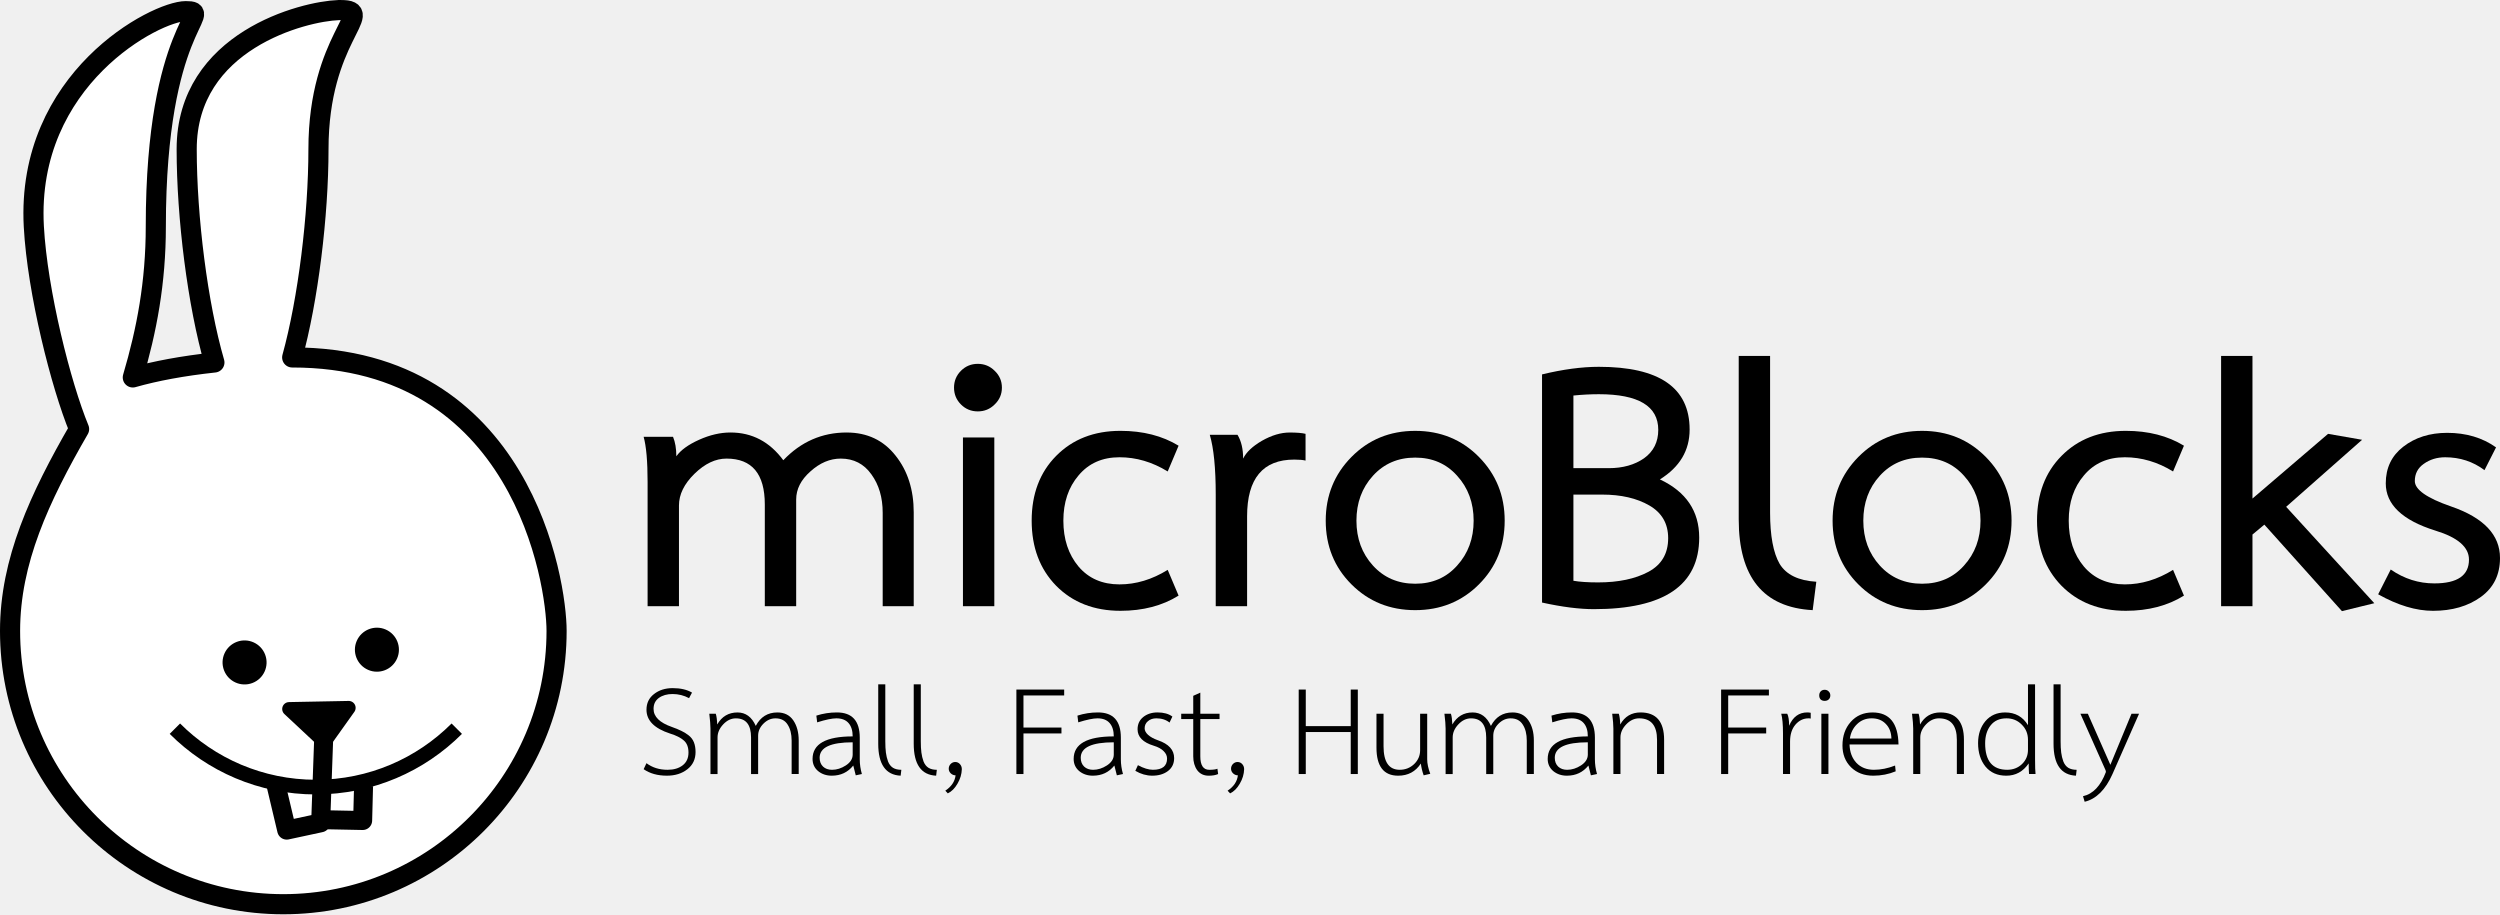
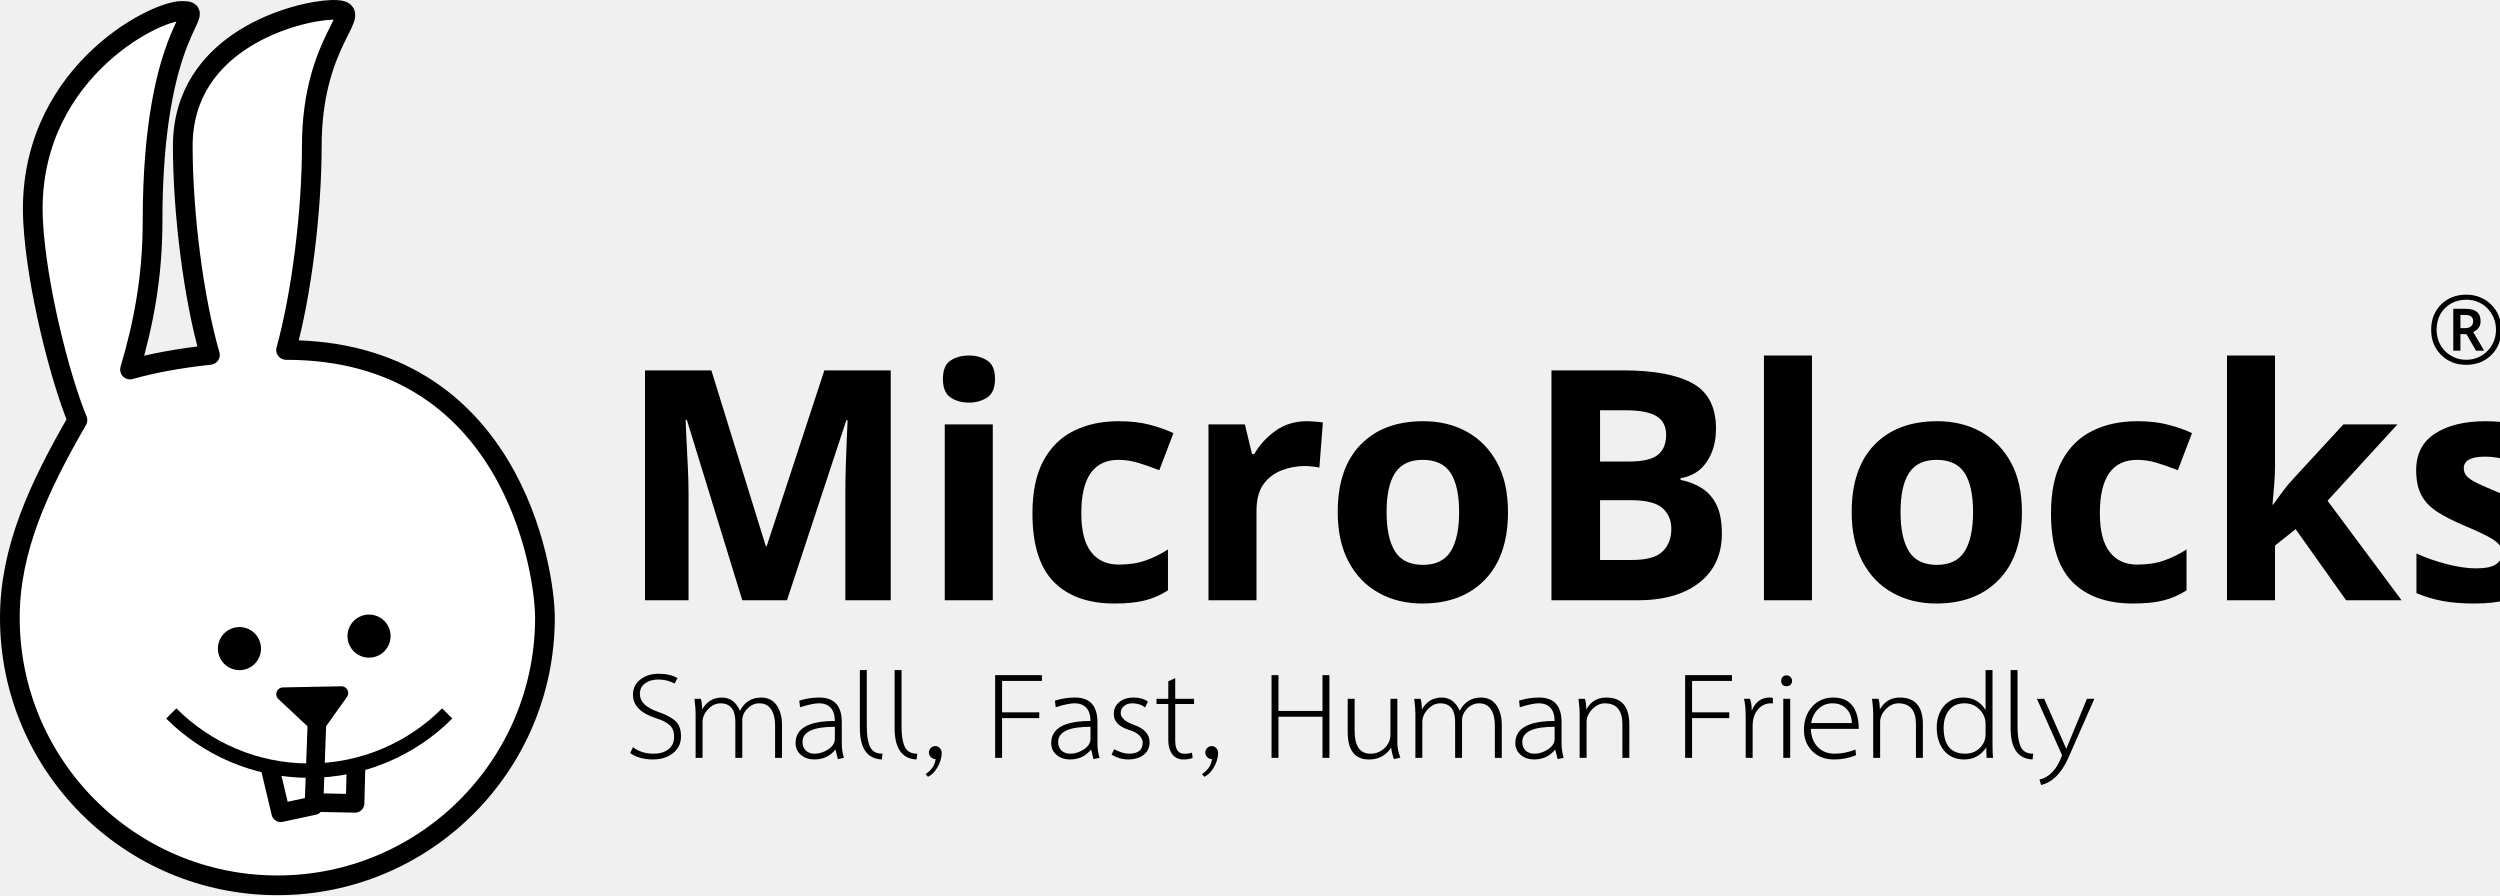
- <svg xmlns="http://www.w3.org/2000/svg" width="77.086mm" height="28.191mm" viewBox="0 0 273.141 99.889" id="svg2" version="1.1">
+ <svg xmlns="http://www.w3.org/2000/svg" width="78.732mm" height="28.191mm" viewBox="0 0 278.973 99.889" id="svg2" version="1.1">
  <defs id="defs4" />
-   <g id="layer1" transform="translate(-261.1946,-327.9153)">
+   <g id="layer1" transform="translate(-137.8275,-472.0121)">
    <g style="font-style:normal;font-variant:normal;font-weight:bold;font-stretch:normal;font-size:48.697px;line-height:125%;font-family:Laksaman;-inkscape-font-specification:'Laksaman Bold';letter-spacing:0px;word-spacing:0px;fill:#000000;fill-opacity:1;stroke:none;stroke-width:1px;stroke-linecap:butt;stroke-linejoin:miter;stroke-opacity:1" id="text4244" />
    <g id="g5065" transform="translate(-7.167164,147.1429)">
      <g id="g5137">
        <g id="g4291">
-           <g transform="matrix(0.6247407,0,0,0.6247407,348.9332,19.039)" id="g4972">
+           <text xml:space="preserve" style="font-style:normal;font-variant:normal;font-weight:bold;font-stretch:normal;font-size:35.934px;line-height:1.25;font-family:Laksaman;-inkscape-font-specification:'Laksaman Bold';letter-spacing:0px;word-spacing:0px;stroke-width:0.898" x="213.735" y="391.854" id="text915">
+             <tspan id="tspan913" style="font-style:normal;font-variant:normal;font-weight:bold;font-stretch:normal;font-family:Laksaman;-inkscape-font-specification:'Laksaman Bold';stroke-width:0.898" x="213.735" y="391.854">MicroBlocks</tspan>
+           </text>
+           <g transform="matrix(0.6247407,0,0,0.6247407,225.566,163.1358)" id="g4972">
            <path d="m -69.767,260.646 c -6.087,0.203 -26.553,5.359 -26.553,24.316 0,11.918 1.914,27.188 4.849,37.308 -5.575,0.604 -10.286,1.487 -14.273,2.617 2.432,-8.235 4.025,-16.596 4.025,-26.401 0,-35.187 10.426,-37.655 5.248,-37.655 -5.178,0 -27.985,11.771 -26.582,37.655 0.622,11.465 4.759,27.783 7.918,35.434 -6.922,11.989 -12.074,23.079 -12.074,35.303 0,26.38 21.409,47.789 47.789,47.789 26.379,0 47.789,-21.409 47.789,-47.789 0,-8.614 -6.058,-47.833 -46.239,-47.833 2.792,-10.112 4.596,-24.856 4.596,-36.43 0,-19.569 10.285,-24.316 3.923,-24.316 -0.199,0 -0.222,-0.007 -0.418,0 z" style="fill:#ffffff;stroke:#000000;stroke-width:3.519;stroke-linejoin:round;stroke-dashoffset:68" id="path5435" />
            <path d="m -98.383,386.315 c 3.155,3.155 6.912,5.709 11.082,7.474 4.171,1.765 8.755,2.741 13.566,2.741 4.811,0 9.396,-0.976 13.566,-2.741 4.171,-1.765 7.927,-4.319 11.082,-7.474" style="fill:none;stroke:#000000;stroke-width:2.567;stroke-linejoin:round;stroke-dashoffset:68" id="path6207" />
            <path d="m -80.858,395.492 2.031,8.561 5.937,-1.276 0.547,-15.241" style="fill:none;stroke:#000000;stroke-width:3.322;stroke-linejoin:round;stroke-dashoffset:68" id="path6220" />
            <path d="m -72.108,402.239 6.562,0.134 0.156,-6.043" style="fill:none;stroke:#000000;stroke-width:3.322;stroke-linejoin:round;stroke-dashoffset:68" id="path6222" />
-             <path d="m -72.237,388.644 -6.172,-5.774 10.428,-0.201 -4.256,5.975 z" style="fill:#000000;stroke:#000000;stroke-width:2.415;stroke-linejoin:round;stroke-dashoffset:68" id="path9535" />
-             <circle transform="matrix(0.9358357,-0.3524365,0.3524365,0.9358357,0,0)" style="fill:#000000" id="path9541" cx="-212.734" cy="320.307" r="3.849" />
-             <circle transform="matrix(0.9170252,0.3988293,-0.3988293,0.9170252,0,0)" style="fill:#000000" id="path9543" cx="90.744" cy="366.739" r="3.849" />
+             <path d="m -72.237,388.644 -6.172,-5.774 10.428,-0.201 z" style="fill:#000000;stroke:#000000;stroke-width:2.415;stroke-linejoin:round;stroke-dashoffset:68" id="path9535" />
+             <circle transform="rotate(-20.63641)" style="fill:#000000" id="path9541" cx="-212.734" cy="320.307" r="3.849" />
+             <circle transform="rotate(23.50501)" style="fill:#000000" id="path9543" cx="90.744" cy="366.739" r="3.849" />
          </g>
-           <g style="font-style:normal;font-variant:normal;font-weight:normal;font-stretch:normal;font-size:12.891px;line-height:125%;font-family:Laksaman;-inkscape-font-specification:Laksaman;letter-spacing:0px;word-spacing:0px;fill:#000000;fill-opacity:1;stroke:none;stroke-width:1px;stroke-linecap:butt;stroke-linejoin:miter;stroke-opacity:1" id="text4244-7-2">
-             <path d="m 344.356,262.929 q 0,1.199 -0.902,1.895 -0.889,0.696 -2.23,0.696 -1.521,0 -2.54,-0.709 l 0.309,-0.657 q 0.954,0.722 2.308,0.722 1.018,0 1.65,-0.49 0.632,-0.49 0.632,-1.392 0,-0.877 -0.503,-1.315 -0.503,-0.451 -1.508,-0.761 -2.578,-0.838 -2.578,-2.604 0,-1.083 0.825,-1.715 0.825,-0.645 2.037,-0.645 1.289,0 2.114,0.49 -0.026,0.052 -0.155,0.284 -0.116,0.219 -0.168,0.322 -0.838,-0.451 -1.805,-0.451 -0.902,0 -1.495,0.425 -0.58,0.425 -0.58,1.199 0,1.276 1.998,1.972 0.645,0.232 1.031,0.425 0.4,0.18 0.799,0.49 0.4,0.309 0.58,0.761 0.18,0.451 0.18,1.057 z" style="font-style:normal;font-variant:normal;font-weight:normal;font-stretch:normal;font-size:12.891px;line-height:125%;font-family:Laksaman;-inkscape-font-specification:Laksaman;text-align:start;writing-mode:lr-tb;text-anchor:start" id="path4240" />
-             <path d="m 353.293,258.611 q 1.147,0 1.74,0.864 0.593,0.864 0.593,2.204 l 0,3.661 -0.773,0 0,-3.648 q 0,-1.083 -0.438,-1.753 -0.425,-0.683 -1.328,-0.683 -0.735,0 -1.315,0.58 -0.58,0.58 -0.58,1.315 l 0,4.19 -0.773,0 0,-3.996 q 0,-2.088 -1.663,-2.088 -0.761,0 -1.379,0.657 -0.619,0.657 -0.619,1.431 l 0,3.996 -0.773,0 0,-4.963 q 0,-0.58 -0.129,-1.624 l 0.709,0 q 0.129,0.4 0.155,1.173 0.761,-1.315 2.217,-1.315 1.341,0 1.998,1.47 0.773,-1.47 2.359,-1.47 z" style="font-style:normal;font-variant:normal;font-weight:normal;font-stretch:normal;font-size:12.891px;line-height:125%;font-family:Laksaman;-inkscape-font-specification:Laksaman;text-align:start;writing-mode:lr-tb;text-anchor:start" id="path4242" />
-             <path d="m 359.24,265.521 q -0.877,0 -1.495,-0.503 -0.606,-0.516 -0.606,-1.328 0,-2.462 4.383,-2.462 0,-0.941 -0.451,-1.457 -0.451,-0.516 -1.328,-0.516 -0.709,0 -2.101,0.438 l -0.09,-0.735 q 1.083,-0.348 2.243,-0.348 2.501,0 2.501,2.759 l 0,2.359 q 0,0.812 0.232,1.611 l -0.67,0.142 -0.271,-1.07 q -0.889,1.109 -2.346,1.109 z m -1.328,-1.959 q 0,0.606 0.374,0.967 0.374,0.348 0.98,0.348 0.773,0 1.508,-0.477 0.748,-0.49 0.748,-1.186 l 0,-1.341 q -3.61,0 -3.61,1.689 z" style="font-style:normal;font-variant:normal;font-weight:normal;font-stretch:normal;font-size:12.891px;line-height:125%;font-family:Laksaman;-inkscape-font-specification:Laksaman;text-align:start;writing-mode:lr-tb;text-anchor:start" id="path4244" />
-             <path d="m 366.84,264.876 -0.077,0.645 q -2.449,-0.116 -2.449,-3.494 l 0,-6.484 0.773,0 0,6.214 q 0,0.735 0.065,1.238 0.065,0.503 0.232,0.967 0.18,0.464 0.541,0.696 0.361,0.219 0.915,0.219 z" style="font-style:normal;font-variant:normal;font-weight:normal;font-stretch:normal;font-size:12.891px;line-height:125%;font-family:Laksaman;-inkscape-font-specification:Laksaman;text-align:start;writing-mode:lr-tb;text-anchor:start" id="path4246" />
-             <path d="m 370.718,264.876 -0.077,0.645 q -2.449,-0.116 -2.449,-3.494 l 0,-6.484 0.773,0 0,6.214 q 0,0.735 0.065,1.238 0.065,0.503 0.232,0.967 0.18,0.464 0.541,0.696 0.361,0.219 0.915,0.219 z" style="font-style:normal;font-variant:normal;font-weight:normal;font-stretch:normal;font-size:12.891px;line-height:125%;font-family:Laksaman;-inkscape-font-specification:Laksaman;text-align:start;writing-mode:lr-tb;text-anchor:start" id="path4248" />
-             <path d="m 372.726,264.025 q 0.309,0 0.516,0.232 0.206,0.232 0.206,0.554 -0.026,0.825 -0.477,1.586 -0.438,0.761 -1.057,1.057 l -0.271,-0.296 q 1.006,-0.67 1.122,-1.676 -0.296,0 -0.529,-0.219 -0.219,-0.219 -0.219,-0.503 0,-0.296 0.206,-0.516 0.219,-0.219 0.503,-0.219 z" style="font-style:normal;font-variant:normal;font-weight:normal;font-stretch:normal;font-size:12.891px;line-height:125%;font-family:Laksaman;-inkscape-font-specification:Laksaman;text-align:start;writing-mode:lr-tb;text-anchor:start" id="path4250" />
-             <path d="m 384.333,260.905 -4.151,0 0,4.435 -0.773,0 0,-9.23 5.221,0 0,0.645 -4.448,0 0,3.506 4.151,0 0,0.645 z" style="font-style:normal;font-variant:normal;font-weight:normal;font-stretch:normal;font-size:12.891px;line-height:125%;font-family:Laksaman;-inkscape-font-specification:Laksaman;text-align:start;writing-mode:lr-tb;text-anchor:start" id="path4252" />
-             <path d="m 387.767,265.521 q -0.877,0 -1.495,-0.503 -0.606,-0.516 -0.606,-1.328 0,-2.462 4.383,-2.462 0,-0.941 -0.451,-1.457 -0.451,-0.516 -1.328,-0.516 -0.709,0 -2.101,0.438 l -0.09,-0.735 q 1.083,-0.348 2.243,-0.348 2.501,0 2.501,2.759 l 0,2.359 q 0,0.812 0.232,1.611 l -0.67,0.142 -0.271,-1.07 q -0.889,1.109 -2.346,1.109 z m -1.328,-1.959 q 0,0.606 0.374,0.967 0.374,0.348 0.98,0.348 0.773,0 1.508,-0.477 0.748,-0.49 0.748,-1.186 l 0,-1.341 q -3.61,0 -3.61,1.689 z" style="font-style:normal;font-variant:normal;font-weight:normal;font-stretch:normal;font-size:12.891px;line-height:125%;font-family:Laksaman;-inkscape-font-specification:Laksaman;text-align:start;writing-mode:lr-tb;text-anchor:start" id="path4254" />
-             <path d="m 394.684,259.255 q -0.541,0 -0.902,0.309 -0.361,0.296 -0.361,0.786 0,0.361 0.374,0.709 0.387,0.348 1.083,0.593 1.766,0.606 1.766,1.947 0,0.902 -0.683,1.418 -0.67,0.503 -1.702,0.503 -0.954,0 -1.856,-0.529 l 0.284,-0.619 q 0.928,0.503 1.637,0.503 1.547,0 1.547,-1.225 0,-0.451 -0.374,-0.812 -0.361,-0.374 -1.083,-0.593 -1.766,-0.541 -1.766,-1.792 0,-0.838 0.619,-1.341 0.632,-0.503 1.56,-0.503 1.018,0 1.624,0.451 l -0.309,0.657 q -0.58,-0.464 -1.457,-0.464 z" style="font-style:normal;font-variant:normal;font-weight:normal;font-stretch:normal;font-size:12.891px;line-height:125%;font-family:Laksaman;-inkscape-font-specification:Laksaman;text-align:start;writing-mode:lr-tb;text-anchor:start" id="path4256" />
-             <path d="m 400.419,265.521 q -0.799,0 -1.25,-0.593 -0.438,-0.606 -0.438,-1.521 l 0,-4.074 -1.315,0 0,-0.58 1.315,0 0,-1.959 0.773,-0.348 0,2.308 2.101,0 0,0.58 -2.101,0 0,4.074 q 0,1.47 0.98,1.47 0.606,0 0.889,-0.116 l 0.077,0.58 q -0.4,0.18 -1.031,0.18 z" style="font-style:normal;font-variant:normal;font-weight:normal;font-stretch:normal;font-size:12.891px;line-height:125%;font-family:Laksaman;-inkscape-font-specification:Laksaman;text-align:start;writing-mode:lr-tb;text-anchor:start" id="path4258" />
-             <path d="m 403.57,264.025 q 0.309,0 0.516,0.232 0.206,0.232 0.206,0.554 -0.026,0.825 -0.477,1.586 -0.438,0.761 -1.057,1.057 l -0.271,-0.296 q 1.006,-0.67 1.122,-1.676 -0.296,0 -0.529,-0.219 -0.219,-0.219 -0.219,-0.503 0,-0.296 0.206,-0.516 0.219,-0.219 0.503,-0.219 z" style="font-style:normal;font-variant:normal;font-weight:normal;font-stretch:normal;font-size:12.891px;line-height:125%;font-family:Laksaman;-inkscape-font-specification:Laksaman;text-align:start;writing-mode:lr-tb;text-anchor:start" id="path4260" />
-             <path d="m 416.711,265.34 -0.773,0 0,-4.589 -4.912,0 0,4.589 -0.773,0 0,-9.23 0.773,0 0,3.996 4.912,0 0,-3.996 0.773,0 0,9.23 z" style="font-style:normal;font-variant:normal;font-weight:normal;font-stretch:normal;font-size:12.891px;line-height:125%;font-family:Laksaman;-inkscape-font-specification:Laksaman;text-align:start;writing-mode:lr-tb;text-anchor:start" id="path4262" />
-             <path d="m 424.628,265.314 -0.722,0.168 q -0.232,-0.657 -0.309,-1.289 -0.864,1.328 -2.475,1.328 -2.372,0 -2.372,-3.068 l 0,-3.7 0.773,0 0,3.558 q 0,2.565 1.766,2.565 0.915,0 1.573,-0.619 0.657,-0.632 0.657,-1.521 l 0,-3.983 0.773,0 0,4.976 q 0,0.696 0.335,1.586 z" style="font-style:normal;font-variant:normal;font-weight:normal;font-stretch:normal;font-size:12.891px;line-height:125%;font-family:Laksaman;-inkscape-font-specification:Laksaman;text-align:start;writing-mode:lr-tb;text-anchor:start" id="path4264" />
-             <path d="m 433.612,258.611 q 1.147,0 1.74,0.864 0.593,0.864 0.593,2.204 l 0,3.661 -0.773,0 0,-3.648 q 0,-1.083 -0.438,-1.753 -0.425,-0.683 -1.328,-0.683 -0.735,0 -1.315,0.58 -0.58,0.58 -0.58,1.315 l 0,4.19 -0.773,0 0,-3.996 q 0,-2.088 -1.663,-2.088 -0.761,0 -1.379,0.657 -0.619,0.657 -0.619,1.431 l 0,3.996 -0.773,0 0,-4.963 q 0,-0.58 -0.129,-1.624 l 0.709,0 q 0.129,0.4 0.155,1.173 0.761,-1.315 2.217,-1.315 1.341,0 1.998,1.47 0.773,-1.47 2.359,-1.47 z" style="font-style:normal;font-variant:normal;font-weight:normal;font-stretch:normal;font-size:12.891px;line-height:125%;font-family:Laksaman;-inkscape-font-specification:Laksaman;text-align:start;writing-mode:lr-tb;text-anchor:start" id="path4266" />
-             <path d="m 439.559,265.521 q -0.877,0 -1.495,-0.503 -0.606,-0.516 -0.606,-1.328 0,-2.462 4.383,-2.462 0,-0.941 -0.451,-1.457 -0.451,-0.516 -1.328,-0.516 -0.709,0 -2.101,0.438 l -0.09,-0.735 q 1.083,-0.348 2.243,-0.348 2.501,0 2.501,2.759 l 0,2.359 q 0,0.812 0.232,1.611 l -0.67,0.142 -0.271,-1.07 q -0.889,1.109 -2.346,1.109 z m -1.328,-1.959 q 0,0.606 0.374,0.967 0.374,0.348 0.98,0.348 0.773,0 1.508,-0.477 0.748,-0.49 0.748,-1.186 l 0,-1.341 q -3.61,0 -3.61,1.689 z" style="font-style:normal;font-variant:normal;font-weight:normal;font-stretch:normal;font-size:12.891px;line-height:125%;font-family:Laksaman;-inkscape-font-specification:Laksaman;text-align:start;writing-mode:lr-tb;text-anchor:start" id="path4268" />
-             <path d="m 450.176,265.34 -0.773,0 0,-3.739 q 0,-2.346 -1.959,-2.346 -0.773,0 -1.405,0.657 -0.632,0.657 -0.632,1.431 l 0,3.996 -0.773,0 0,-4.963 q 0,-0.58 -0.129,-1.624 l 0.722,0 q 0.129,0.4 0.155,1.173 0.748,-1.315 2.217,-1.315 2.578,0 2.578,2.991 l 0,3.739 z" style="font-style:normal;font-variant:normal;font-weight:normal;font-stretch:normal;font-size:12.891px;line-height:125%;font-family:Laksaman;-inkscape-font-specification:Laksaman;text-align:start;writing-mode:lr-tb;text-anchor:start" id="path4270" />
-             <path d="m 461.329,260.905 -4.151,0 0,4.435 -0.773,0 0,-9.23 5.221,0 0,0.645 -4.448,0 0,3.506 4.151,0 0,0.645 z" style="font-style:normal;font-variant:normal;font-weight:normal;font-stretch:normal;font-size:12.891px;line-height:125%;font-family:Laksaman;-inkscape-font-specification:Laksaman;text-align:start;writing-mode:lr-tb;text-anchor:start" id="path4272" />
-             <path d="m 466.194,259.281 q -0.077,-0.026 -0.232,-0.026 -0.851,0 -1.444,0.696 -0.58,0.683 -0.58,1.843 l 0,3.545 -0.773,0 0,-4.435 q 0,-1.457 -0.193,-2.153 l 0.657,0 q 0.206,0.413 0.206,1.315 0.619,-1.457 1.985,-1.457 0.18,0 0.374,0.039 l 0,0.632 z" style="font-style:normal;font-variant:normal;font-weight:normal;font-stretch:normal;font-size:12.891px;line-height:125%;font-family:Laksaman;-inkscape-font-specification:Laksaman;text-align:start;writing-mode:lr-tb;text-anchor:start" id="path4274" />
-             <path d="m 468.13,265.34 -0.773,0 0,-6.587 0.773,0 0,6.587 z m -0.413,-9.204 q 0.271,0 0.438,0.18 0.18,0.168 0.18,0.438 0,0.271 -0.18,0.438 -0.168,0.155 -0.438,0.155 -0.271,0 -0.438,-0.155 -0.155,-0.168 -0.155,-0.438 0,-0.271 0.155,-0.438 0.168,-0.18 0.438,-0.18 z" style="font-style:normal;font-variant:normal;font-weight:normal;font-stretch:normal;font-size:12.891px;line-height:125%;font-family:Laksaman;-inkscape-font-specification:Laksaman;text-align:start;writing-mode:lr-tb;text-anchor:start" id="path4276" />
-             <path d="m 470.435,262.104 q 0.039,1.25 0.748,2.011 0.722,0.761 1.921,0.761 1.122,0 2.308,-0.464 l 0.065,0.632 q -1.147,0.477 -2.449,0.477 -1.483,0 -2.424,-0.915 -0.941,-0.928 -0.941,-2.385 0,-1.56 0.902,-2.578 0.915,-1.031 2.385,-1.031 2.772,0 2.836,3.494 l -5.35,0 z m 4.576,-0.645 q -0.026,-1.006 -0.619,-1.599 -0.58,-0.606 -1.534,-0.606 -0.954,0 -1.599,0.632 -0.645,0.619 -0.786,1.573 l 4.538,0 z" style="font-style:normal;font-variant:normal;font-weight:normal;font-stretch:normal;font-size:12.891px;line-height:125%;font-family:Laksaman;-inkscape-font-specification:Laksaman;text-align:start;writing-mode:lr-tb;text-anchor:start" id="path4278" />
-             <path d="m 482.933,265.34 -0.773,0 0,-3.739 q 0,-2.346 -1.959,-2.346 -0.773,0 -1.405,0.657 -0.632,0.657 -0.632,1.431 l 0,3.996 -0.773,0 0,-4.963 q 0,-0.58 -0.129,-1.624 l 0.722,0 q 0.129,0.4 0.155,1.173 0.748,-1.315 2.217,-1.315 2.578,0 2.578,2.991 l 0,3.739 z" style="font-style:normal;font-variant:normal;font-weight:normal;font-stretch:normal;font-size:12.891px;line-height:125%;font-family:Laksaman;-inkscape-font-specification:Laksaman;text-align:start;writing-mode:lr-tb;text-anchor:start" id="path4280" />
-             <path d="m 484.479,261.963 q 0,-1.444 0.799,-2.398 0.812,-0.954 2.166,-0.954 1.637,0 2.488,1.392 l 0,-4.46 0.773,0 0,8.186 q 0,1.16 0.052,1.611 l -0.709,0 q -0.039,-0.503 -0.039,-1.16 -0.915,1.341 -2.449,1.341 -1.444,0 -2.269,-0.993 -0.812,-1.006 -0.812,-2.565 z m 3.184,2.913 q 0.954,0 1.611,-0.619 0.657,-0.632 0.657,-1.56 l 0,-1.096 q 0,-0.993 -0.683,-1.663 -0.67,-0.683 -1.663,-0.683 -1.122,0 -1.727,0.761 -0.606,0.761 -0.606,1.972 0,2.888 2.411,2.888 z" style="font-style:normal;font-variant:normal;font-weight:normal;font-stretch:normal;font-size:12.891px;line-height:125%;font-family:Laksaman;-inkscape-font-specification:Laksaman;text-align:start;writing-mode:lr-tb;text-anchor:start" id="path4282" />
-             <path d="m 495.25,264.876 -0.077,0.645 q -2.449,-0.116 -2.449,-3.494 l 0,-6.484 0.773,0 0,6.214 q 0,0.735 0.064,1.238 0.065,0.503 0.232,0.967 0.18,0.464 0.541,0.696 0.361,0.219 0.915,0.219 z" style="font-style:normal;font-variant:normal;font-weight:normal;font-stretch:normal;font-size:12.891px;line-height:125%;font-family:Laksaman;-inkscape-font-specification:Laksaman;text-align:start;writing-mode:lr-tb;text-anchor:start" id="path4284" />
-             <path d="m 499.166,265.34 q -1.147,2.578 -3.042,3.029 l -0.18,-0.606 q 1.65,-0.374 2.501,-2.643 0,-0.116 -0.052,-0.232 l -2.733,-6.136 0.812,0 2.462,5.582 2.308,-5.582 0.825,0 -2.901,6.587 z" style="font-style:normal;font-variant:normal;font-weight:normal;font-stretch:normal;font-size:12.891px;line-height:125%;font-family:Laksaman;-inkscape-font-specification:Laksaman;text-align:start;writing-mode:lr-tb;text-anchor:start" id="path4286" />
+           <g aria-label="Small, Fast, Human Friendly" style="font-style:normal;font-variant:normal;font-weight:normal;font-stretch:normal;line-height:0%;font-family:Laksaman;-inkscape-font-specification:Laksaman;letter-spacing:0px;word-spacing:0px;fill:#000000;fill-opacity:1;stroke:none;stroke-width:1px;stroke-linecap:butt;stroke-linejoin:miter;stroke-opacity:1" id="text4244-7-2">
+             <path d="m 220.988,407.026 q 0,1.199 -0.902,1.895 -0.89,0.696 -2.23,0.696 -1.521,0 -2.54,-0.709 l 0.309,-0.657 q 0.954,0.722 2.308,0.722 1.018,0 1.65,-0.49 0.632,-0.49 0.632,-1.392 0,-0.877 -0.503,-1.315 -0.503,-0.451 -1.508,-0.761 -2.578,-0.838 -2.578,-2.604 0,-1.083 0.825,-1.715 0.825,-0.645 2.037,-0.645 1.289,0 2.114,0.49 -0.026,0.052 -0.155,0.284 -0.116,0.219 -0.168,0.322 -0.838,-0.451 -1.805,-0.451 -0.902,0 -1.495,0.425 -0.58,0.425 -0.58,1.199 0,1.276 1.998,1.972 0.645,0.232 1.031,0.425 0.4,0.18 0.799,0.49 0.4,0.309 0.58,0.761 0.18,0.451 0.18,1.057 z" style="font-style:normal;font-variant:normal;font-weight:normal;font-stretch:normal;font-size:12.891px;line-height:125%;font-family:Laksaman;-inkscape-font-specification:Laksaman;text-align:start;writing-mode:lr-tb;text-anchor:start" id="path2829" />
+             <path d="m 229.926,402.708 q 1.147,0 1.74,0.864 0.593,0.864 0.593,2.204 v 3.661 h -0.773 v -3.648 q 0,-1.083 -0.438,-1.753 -0.425,-0.683 -1.328,-0.683 -0.735,0 -1.315,0.58 -0.58,0.58 -0.58,1.315 v 4.19 h -0.773 v -3.996 q 0,-2.088 -1.663,-2.088 -0.761,0 -1.379,0.657 -0.619,0.657 -0.619,1.431 v 3.996 h -0.773 v -4.963 q 0,-0.58 -0.129,-1.624 h 0.709 q 0.129,0.4 0.155,1.173 0.748,-1.315 2.217,-1.315 1.341,0 1.998,1.47 0.773,-1.47 2.359,-1.47 z" style="font-style:normal;font-variant:normal;font-weight:normal;font-stretch:normal;font-size:12.891px;line-height:125%;font-family:Laksaman;-inkscape-font-specification:Laksaman;text-align:start;writing-mode:lr-tb;text-anchor:start" id="path2831" />
+             <path d="m 235.873,409.617 q -0.877,0 -1.495,-0.503 -0.606,-0.516 -0.606,-1.328 0,-2.462 4.383,-2.462 0,-0.941 -0.451,-1.457 -0.451,-0.516 -1.328,-0.516 -0.709,0 -2.101,0.438 l -0.09,-0.735 q 1.083,-0.348 2.243,-0.348 2.501,0 2.501,2.759 v 2.359 q 0,0.812 0.232,1.611 l -0.67,0.142 -0.271,-1.07 q -0.889,1.109 -2.346,1.109 z m -1.328,-1.959 q 0,0.606 0.374,0.967 0.374,0.348 0.98,0.348 0.773,0 1.508,-0.477 0.748,-0.49 0.748,-1.186 v -1.341 q -3.61,0 -3.61,1.689 z" style="font-style:normal;font-variant:normal;font-weight:normal;font-stretch:normal;font-size:12.891px;line-height:125%;font-family:Laksaman;-inkscape-font-specification:Laksaman;text-align:start;writing-mode:lr-tb;text-anchor:start" id="path2833" />
+             <path d="m 243.473,408.973 -0.077,0.645 q -2.449,-0.116 -2.449,-3.494 v -6.484 h 0.773 v 6.214 q 0,0.735 0.064,1.238 0.065,0.503 0.232,0.967 0.18,0.464 0.541,0.696 0.361,0.219 0.915,0.219 z" style="font-style:normal;font-variant:normal;font-weight:normal;font-stretch:normal;font-size:12.891px;line-height:125%;font-family:Laksaman;-inkscape-font-specification:Laksaman;text-align:start;writing-mode:lr-tb;text-anchor:start" id="path2835" />
+             <path d="m 247.351,408.973 -0.077,0.645 q -2.449,-0.116 -2.449,-3.494 v -6.484 h 0.773 v 6.214 q 0,0.735 0.064,1.238 0.065,0.503 0.232,0.967 0.18,0.464 0.541,0.696 0.361,0.219 0.915,0.219 z" style="font-style:normal;font-variant:normal;font-weight:normal;font-stretch:normal;font-size:12.891px;line-height:125%;font-family:Laksaman;-inkscape-font-specification:Laksaman;text-align:start;writing-mode:lr-tb;text-anchor:start" id="path2837" />
+             <path d="m 249.359,408.122 q 0.309,0 0.516,0.232 0.206,0.232 0.206,0.554 -0.026,0.825 -0.477,1.586 -0.438,0.761 -1.057,1.057 l -0.271,-0.296 q 1.006,-0.67 1.122,-1.676 -0.296,0 -0.529,-0.219 -0.219,-0.219 -0.219,-0.503 0,-0.296 0.206,-0.516 0.219,-0.219 0.503,-0.219 z" style="font-style:normal;font-variant:normal;font-weight:normal;font-stretch:normal;font-size:12.891px;line-height:125%;font-family:Laksaman;-inkscape-font-specification:Laksaman;text-align:start;writing-mode:lr-tb;text-anchor:start" id="path2839" />
+             <path d="m 260.966,405.002 h -4.151 v 4.435 h -0.773 v -9.23 h 5.221 v 0.645 h -4.448 v 3.506 h 4.151 z" style="font-style:normal;font-variant:normal;font-weight:normal;font-stretch:normal;font-size:12.891px;line-height:125%;font-family:Laksaman;-inkscape-font-specification:Laksaman;text-align:start;writing-mode:lr-tb;text-anchor:start" id="path2841" />
+             <path d="m 264.4,409.617 q -0.877,0 -1.495,-0.503 -0.606,-0.516 -0.606,-1.328 0,-2.462 4.383,-2.462 0,-0.941 -0.451,-1.457 -0.451,-0.516 -1.328,-0.516 -0.709,0 -2.101,0.438 l -0.09,-0.735 q 1.083,-0.348 2.243,-0.348 2.501,0 2.501,2.759 v 2.359 q 0,0.812 0.232,1.611 l -0.67,0.142 -0.271,-1.07 q -0.89,1.109 -2.346,1.109 z m -1.328,-1.959 q 0,0.606 0.374,0.967 0.374,0.348 0.98,0.348 0.773,0 1.508,-0.477 0.748,-0.49 0.748,-1.186 v -1.341 q -3.61,0 -3.61,1.689 z" style="font-style:normal;font-variant:normal;font-weight:normal;font-stretch:normal;font-size:12.891px;line-height:125%;font-family:Laksaman;-inkscape-font-specification:Laksaman;text-align:start;writing-mode:lr-tb;text-anchor:start" id="path2843" />
+             <path d="m 271.317,403.352 q -0.541,0 -0.902,0.309 -0.361,0.296 -0.361,0.786 0,0.361 0.374,0.709 0.387,0.348 1.083,0.593 1.766,0.606 1.766,1.947 0,0.902 -0.683,1.418 -0.67,0.503 -1.702,0.503 -0.954,0 -1.856,-0.529 l 0.284,-0.619 q 0.928,0.503 1.637,0.503 1.547,0 1.547,-1.225 0,-0.451 -0.374,-0.812 -0.361,-0.374 -1.083,-0.593 -1.766,-0.541 -1.766,-1.792 0,-0.838 0.619,-1.341 0.632,-0.503 1.56,-0.503 1.018,0 1.624,0.451 l -0.309,0.657 q -0.58,-0.464 -1.457,-0.464 z" style="font-style:normal;font-variant:normal;font-weight:normal;font-stretch:normal;font-size:12.891px;line-height:125%;font-family:Laksaman;-inkscape-font-specification:Laksaman;text-align:start;writing-mode:lr-tb;text-anchor:start" id="path2845" />
+             <path d="m 277.052,409.617 q -0.799,0 -1.25,-0.593 -0.438,-0.606 -0.438,-1.521 v -4.074 h -1.315 v -0.58 h 1.315 v -1.959 l 0.773,-0.348 v 2.308 h 2.101 v 0.58 h -2.101 v 4.074 q 0,1.47 0.98,1.47 0.606,0 0.89,-0.116 l 0.077,0.58 q -0.4,0.18 -1.031,0.18 z" style="font-style:normal;font-variant:normal;font-weight:normal;font-stretch:normal;font-size:12.891px;line-height:125%;font-family:Laksaman;-inkscape-font-specification:Laksaman;text-align:start;writing-mode:lr-tb;text-anchor:start" id="path2847" />
+             <path d="m 280.202,408.122 q 0.309,0 0.516,0.232 0.206,0.232 0.206,0.554 -0.026,0.825 -0.477,1.586 -0.438,0.761 -1.057,1.057 l -0.271,-0.296 q 1.006,-0.67 1.122,-1.676 -0.296,0 -0.529,-0.219 -0.219,-0.219 -0.219,-0.503 0,-0.296 0.206,-0.516 0.219,-0.219 0.503,-0.219 z" style="font-style:normal;font-variant:normal;font-weight:normal;font-stretch:normal;font-size:12.891px;line-height:125%;font-family:Laksaman;-inkscape-font-specification:Laksaman;text-align:start;writing-mode:lr-tb;text-anchor:start" id="path2849" />
+             <path d="m 293.344,409.437 h -0.773 v -4.589 h -4.912 v 4.589 h -0.773 v -9.23 h 0.773 v 3.996 h 4.912 v -3.996 h 0.773 z" style="font-style:normal;font-variant:normal;font-weight:normal;font-stretch:normal;font-size:12.891px;line-height:125%;font-family:Laksaman;-inkscape-font-specification:Laksaman;text-align:start;writing-mode:lr-tb;text-anchor:start" id="path2851" />
+             <path d="m 301.261,409.411 -0.722,0.168 q -0.232,-0.657 -0.309,-1.289 -0.864,1.328 -2.475,1.328 -2.372,0 -2.372,-3.068 v -3.7 h 0.773 v 3.558 q 0,2.565 1.766,2.565 0.915,0 1.573,-0.619 0.657,-0.632 0.657,-1.521 v -3.983 h 0.773 v 4.976 q 0,0.696 0.335,1.586 z" style="font-style:normal;font-variant:normal;font-weight:normal;font-stretch:normal;font-size:12.891px;line-height:125%;font-family:Laksaman;-inkscape-font-specification:Laksaman;text-align:start;writing-mode:lr-tb;text-anchor:start" id="path2853" />
+             <path d="m 310.245,402.708 q 1.147,0 1.74,0.864 0.593,0.864 0.593,2.204 v 3.661 h -0.773 v -3.648 q 0,-1.083 -0.438,-1.753 -0.425,-0.683 -1.328,-0.683 -0.735,0 -1.315,0.58 -0.58,0.58 -0.58,1.315 v 4.19 h -0.773 v -3.996 q 0,-2.088 -1.663,-2.088 -0.761,0 -1.379,0.657 -0.619,0.657 -0.619,1.431 v 3.996 h -0.773 v -4.963 q 0,-0.58 -0.129,-1.624 h 0.709 q 0.129,0.4 0.155,1.173 0.748,-1.315 2.217,-1.315 1.341,0 1.998,1.47 0.773,-1.47 2.359,-1.47 z" style="font-style:normal;font-variant:normal;font-weight:normal;font-stretch:normal;font-size:12.891px;line-height:125%;font-family:Laksaman;-inkscape-font-specification:Laksaman;text-align:start;writing-mode:lr-tb;text-anchor:start" id="path2855" />
+             <path d="m 316.192,409.617 q -0.877,0 -1.495,-0.503 -0.606,-0.516 -0.606,-1.328 0,-2.462 4.383,-2.462 0,-0.941 -0.451,-1.457 -0.451,-0.516 -1.328,-0.516 -0.709,0 -2.101,0.438 l -0.09,-0.735 q 1.083,-0.348 2.243,-0.348 2.501,0 2.501,2.759 v 2.359 q 0,0.812 0.232,1.611 l -0.67,0.142 -0.271,-1.07 q -0.889,1.109 -2.346,1.109 z m -1.328,-1.959 q 0,0.606 0.374,0.967 0.374,0.348 0.98,0.348 0.773,0 1.508,-0.477 0.748,-0.49 0.748,-1.186 v -1.341 q -3.61,0 -3.61,1.689 z" style="font-style:normal;font-variant:normal;font-weight:normal;font-stretch:normal;font-size:12.891px;line-height:125%;font-family:Laksaman;-inkscape-font-specification:Laksaman;text-align:start;writing-mode:lr-tb;text-anchor:start" id="path2857" />
+             <path d="m 326.809,409.437 h -0.773 v -3.738 q 0,-2.346 -1.959,-2.346 -0.773,0 -1.405,0.657 -0.632,0.657 -0.632,1.431 v 3.996 h -0.773 v -4.963 q 0,-0.58 -0.129,-1.624 h 0.722 q 0.129,0.4 0.155,1.173 0.748,-1.315 2.217,-1.315 2.578,0 2.578,2.991 z" style="font-style:normal;font-variant:normal;font-weight:normal;font-stretch:normal;font-size:12.891px;line-height:125%;font-family:Laksaman;-inkscape-font-specification:Laksaman;text-align:start;writing-mode:lr-tb;text-anchor:start" id="path2859" />
+             <path d="m 337.962,405.002 h -4.151 v 4.435 h -0.773 v -9.23 h 5.221 v 0.645 h -4.448 v 3.506 h 4.151 z" style="font-style:normal;font-variant:normal;font-weight:normal;font-stretch:normal;font-size:12.891px;line-height:125%;font-family:Laksaman;-inkscape-font-specification:Laksaman;text-align:start;writing-mode:lr-tb;text-anchor:start" id="path2861" />
+             <path d="m 342.826,403.378 q -0.077,-0.026 -0.232,-0.026 -0.851,0 -1.444,0.696 -0.58,0.683 -0.58,1.843 v 3.545 h -0.773 v -4.435 q 0,-1.457 -0.193,-2.153 h 0.657 q 0.206,0.413 0.206,1.315 0.619,-1.457 1.985,-1.457 0.18,0 0.374,0.039 z" style="font-style:normal;font-variant:normal;font-weight:normal;font-stretch:normal;font-size:12.891px;line-height:125%;font-family:Laksaman;-inkscape-font-specification:Laksaman;text-align:start;writing-mode:lr-tb;text-anchor:start" id="path2863" />
+             <path d="m 344.762,409.437 h -0.773 v -6.587 h 0.773 z m -0.413,-9.204 q 0.271,0 0.438,0.18 0.18,0.168 0.18,0.438 0,0.271 -0.18,0.438 -0.168,0.155 -0.438,0.155 -0.271,0 -0.438,-0.155 -0.155,-0.168 -0.155,-0.438 0,-0.271 0.155,-0.438 0.168,-0.18 0.438,-0.18 z" style="font-style:normal;font-variant:normal;font-weight:normal;font-stretch:normal;font-size:12.891px;line-height:125%;font-family:Laksaman;-inkscape-font-specification:Laksaman;text-align:start;writing-mode:lr-tb;text-anchor:start" id="path2865" />
+             <path d="m 347.068,406.201 q 0.039,1.25 0.748,2.011 0.722,0.761 1.921,0.761 1.122,0 2.308,-0.464 l 0.065,0.632 q -1.147,0.477 -2.449,0.477 -1.483,0 -2.424,-0.915 -0.941,-0.928 -0.941,-2.385 0,-1.56 0.902,-2.578 0.915,-1.031 2.385,-1.031 2.772,0 2.836,3.494 z m 4.576,-0.645 q -0.026,-1.006 -0.619,-1.599 -0.58,-0.606 -1.534,-0.606 -0.954,0 -1.599,0.632 -0.645,0.619 -0.786,1.573 z" style="font-style:normal;font-variant:normal;font-weight:normal;font-stretch:normal;font-size:12.891px;line-height:125%;font-family:Laksaman;-inkscape-font-specification:Laksaman;text-align:start;writing-mode:lr-tb;text-anchor:start" id="path2867" />
+             <path d="m 359.566,409.437 h -0.773 v -3.738 q 0,-2.346 -1.959,-2.346 -0.773,0 -1.405,0.657 -0.632,0.657 -0.632,1.431 v 3.996 h -0.773 v -4.963 q 0,-0.58 -0.129,-1.624 h 0.722 q 0.129,0.4 0.155,1.173 0.748,-1.315 2.217,-1.315 2.578,0 2.578,2.991 z" style="font-style:normal;font-variant:normal;font-weight:normal;font-stretch:normal;font-size:12.891px;line-height:125%;font-family:Laksaman;-inkscape-font-specification:Laksaman;text-align:start;writing-mode:lr-tb;text-anchor:start" id="path2869" />
+             <path d="m 361.112,406.059 q 0,-1.444 0.799,-2.398 0.812,-0.954 2.166,-0.954 1.637,0 2.488,1.392 v -4.46 h 0.773 v 8.186 q 0,1.16 0.052,1.611 h -0.709 q -0.039,-0.503 -0.039,-1.16 -0.915,1.341 -2.449,1.341 -1.444,0 -2.269,-0.993 -0.812,-1.006 -0.812,-2.565 z m 3.184,2.913 q 0.954,0 1.611,-0.619 0.657,-0.632 0.657,-1.56 v -1.096 q 0,-0.993 -0.683,-1.663 -0.67,-0.683 -1.663,-0.683 -1.122,0 -1.727,0.761 -0.606,0.761 -0.606,1.972 0,2.888 2.411,2.888 z" style="font-style:normal;font-variant:normal;font-weight:normal;font-stretch:normal;font-size:12.891px;line-height:125%;font-family:Laksaman;-inkscape-font-specification:Laksaman;text-align:start;writing-mode:lr-tb;text-anchor:start" id="path2871" />
+             <path d="m 371.883,408.973 -0.077,0.645 q -2.449,-0.116 -2.449,-3.494 v -6.484 H 370.13 v 6.214 q 0,0.735 0.065,1.238 0.065,0.503 0.232,0.967 0.18,0.464 0.541,0.696 0.361,0.219 0.915,0.219 z" style="font-style:normal;font-variant:normal;font-weight:normal;font-stretch:normal;font-size:12.891px;line-height:125%;font-family:Laksaman;-inkscape-font-specification:Laksaman;text-align:start;writing-mode:lr-tb;text-anchor:start" id="path2873" />
+             <path d="m 375.799,409.437 q -1.147,2.578 -3.042,3.029 l -0.18,-0.606 q 1.65,-0.374 2.501,-2.643 0,-0.116 -0.052,-0.232 l -2.733,-6.136 h 0.812 l 2.462,5.582 2.308,-5.582 h 0.825 z" style="font-style:normal;font-variant:normal;font-weight:normal;font-stretch:normal;font-size:12.891px;line-height:125%;font-family:Laksaman;-inkscape-font-specification:Laksaman;text-align:start;writing-mode:lr-tb;text-anchor:start" id="path2875" />
          </g>
-           <g style="font-style:normal;font-variant:normal;font-weight:bold;font-stretch:normal;font-size:36.074px;line-height:125%;font-family:Laksaman;-inkscape-font-specification:'Laksaman Bold';letter-spacing:0px;word-spacing:0px;fill:#000000;fill-opacity:1;stroke:none;stroke-width:1px;stroke-linecap:butt;stroke-linejoin:miter;stroke-opacity:1" id="text4244-7-2-7-8">
-             <path d="m 360.869,228.027 q 3.355,0 5.339,2.525 1.984,2.489 1.984,6.205 l 0,10.245 -3.391,0 0,-10.209 q 0,-2.489 -1.227,-4.185 -1.227,-1.732 -3.355,-1.732 -1.768,0 -3.319,1.407 -1.551,1.371 -1.551,3.066 l 0,11.652 -3.427,0 0,-11.111 q 0,-5.014 -4.185,-5.014 -1.804,0 -3.499,1.659 -1.695,1.659 -1.695,3.463 l 0,11.003 -3.427,0 0,-13.564 q 0,-3.391 -0.433,-4.942 l 3.211,0 q 0.361,0.866 0.361,2.128 0.721,-1.01 2.489,-1.804 1.768,-0.794 3.427,-0.794 3.535,0 5.772,3.03 2.886,-3.03 6.926,-3.03 z" style="font-style:normal;font-variant:normal;font-weight:bold;font-stretch:normal;font-size:36.074px;line-height:125%;font-family:Laksaman;-inkscape-font-specification:'Laksaman Bold';text-align:start;writing-mode:lr-tb;text-anchor:start" id="path4217" />
-             <path d="m 376.997,247.002 -3.427,0 0,-18.434 3.427,0 0,18.434 z m -1.804,-26.478 q 1.082,0 1.84,0.758 0.794,0.758 0.794,1.84 0,1.082 -0.794,1.84 -0.758,0.758 -1.84,0.758 -1.082,0 -1.84,-0.758 -0.758,-0.758 -0.758,-1.84 0,-1.082 0.758,-1.84 0.758,-0.758 1.84,-0.758 z" style="font-style:normal;font-variant:normal;font-weight:bold;font-stretch:normal;font-size:36.074px;line-height:125%;font-family:Laksaman;-inkscape-font-specification:'Laksaman Bold';text-align:start;writing-mode:lr-tb;text-anchor:start" id="path4219" />
-             <path d="m 384.541,237.658 q 0,3.03 1.659,5.014 1.659,1.948 4.473,1.948 2.706,0 5.267,-1.587 l 1.19,2.814 q -2.669,1.659 -6.349,1.659 -4.329,0 -7.034,-2.742 -2.669,-2.742 -2.669,-7.107 0,-4.365 2.669,-7.07 2.706,-2.742 7.034,-2.742 3.68,0 6.349,1.623 l -1.19,2.814 q -2.525,-1.551 -5.267,-1.551 -2.814,0 -4.473,1.984 -1.659,1.948 -1.659,4.942 z" style="font-style:normal;font-variant:normal;font-weight:bold;font-stretch:normal;font-size:36.074px;line-height:125%;font-family:Laksaman;-inkscape-font-specification:'Laksaman Bold';text-align:start;writing-mode:lr-tb;text-anchor:start" id="path4221" />
-             <path d="m 404.183,230.877 q 0.505,-1.046 2.056,-1.948 1.587,-0.902 3.03,-0.902 1.154,0 1.732,0.144 l 0,2.922 q -0.433,-0.108 -1.227,-0.108 -5.159,0 -5.159,6.205 l 0,9.812 -3.427,0 0,-12.193 q 0,-4.329 -0.649,-6.529 l 3.03,0 q 0.613,1.01 0.613,2.597 z" style="font-style:normal;font-variant:normal;font-weight:bold;font-stretch:normal;font-size:36.074px;line-height:125%;font-family:Laksaman;-inkscape-font-specification:'Laksaman Bold';text-align:start;writing-mode:lr-tb;text-anchor:start" id="path4223" />
-             <path d="m 432.758,237.658 q 0,4.148 -2.814,6.962 -2.814,2.814 -6.962,2.814 -4.148,0 -6.962,-2.814 -2.814,-2.814 -2.814,-6.962 0,-4.112 2.814,-6.962 2.814,-2.85 6.962,-2.85 4.148,0 6.962,2.85 2.814,2.85 2.814,6.962 z m -9.776,6.89 q 2.814,0 4.581,-1.984 1.804,-1.984 1.804,-4.906 0,-2.922 -1.804,-4.906 -1.768,-1.984 -4.581,-1.984 -2.814,0 -4.617,1.984 -1.804,1.984 -1.804,4.906 0,2.922 1.804,4.906 1.804,1.984 4.617,1.984 z" style="font-style:normal;font-variant:normal;font-weight:bold;font-stretch:normal;font-size:36.074px;line-height:125%;font-family:Laksaman;-inkscape-font-specification:'Laksaman Bold';text-align:start;writing-mode:lr-tb;text-anchor:start" id="path4225" />
-             <path d="m 454.011,239.498 q 0,7.828 -11.508,7.828 -2.381,0 -5.664,-0.721 l 0,-24.927 q 3.427,-0.83 6.205,-0.83 9.92,0 9.92,6.854 0,3.427 -3.247,5.447 4.293,2.02 4.293,6.349 z m -9.884,-7.576 q 2.309,0 3.86,-1.082 1.551,-1.118 1.551,-3.102 0,-3.896 -6.493,-3.896 -1.335,0 -2.778,0.144 l 0,7.936 3.86,0 z m -1.154,12.482 q 3.319,0 5.483,-1.154 2.164,-1.154 2.164,-3.68 0,-2.381 -2.056,-3.571 -2.056,-1.19 -5.159,-1.19 l -3.138,0 0,9.415 q 1.01,0.18 2.706,0.18 z" style="font-style:normal;font-variant:normal;font-weight:bold;font-stretch:normal;font-size:36.074px;line-height:125%;font-family:Laksaman;-inkscape-font-specification:'Laksaman Bold';text-align:start;writing-mode:lr-tb;text-anchor:start" id="path4227" />
-             <path d="m 466.409,247.434 q -8.081,-0.433 -8.081,-9.92 l 0,-17.857 3.427,0 0,17.099 q 0,3.824 1.046,5.628 1.082,1.768 4.004,1.948 l -0.397,3.102 z" style="font-style:normal;font-variant:normal;font-weight:bold;font-stretch:normal;font-size:36.074px;line-height:125%;font-family:Laksaman;-inkscape-font-specification:'Laksaman Bold';text-align:start;writing-mode:lr-tb;text-anchor:start" id="path4229" />
-             <path d="m 488.137,237.658 q 0,4.148 -2.814,6.962 -2.814,2.814 -6.962,2.814 -4.148,0 -6.962,-2.814 -2.814,-2.814 -2.814,-6.962 0,-4.112 2.814,-6.962 2.814,-2.85 6.962,-2.85 4.148,0 6.962,2.85 2.814,2.85 2.814,6.962 z m -9.776,6.89 q 2.814,0 4.581,-1.984 1.804,-1.984 1.804,-4.906 0,-2.922 -1.804,-4.906 -1.768,-1.984 -4.581,-1.984 -2.814,0 -4.617,1.984 -1.804,1.984 -1.804,4.906 0,2.922 1.804,4.906 1.804,1.984 4.617,1.984 z" style="font-style:normal;font-variant:normal;font-weight:bold;font-stretch:normal;font-size:36.074px;line-height:125%;font-family:Laksaman;-inkscape-font-specification:'Laksaman Bold';text-align:start;writing-mode:lr-tb;text-anchor:start" id="path4231" />
-             <path d="m 494.383,237.658 q 0,3.03 1.659,5.014 1.659,1.948 4.473,1.948 2.706,0 5.267,-1.587 l 1.19,2.814 q -2.669,1.659 -6.349,1.659 -4.329,0 -7.034,-2.742 -2.669,-2.742 -2.669,-7.107 0,-4.365 2.669,-7.07 2.706,-2.742 7.034,-2.742 3.68,0 6.349,1.623 l -1.19,2.814 q -2.525,-1.551 -5.267,-1.551 -2.814,0 -4.473,1.984 -1.659,1.948 -1.659,4.942 z" style="font-style:normal;font-variant:normal;font-weight:bold;font-stretch:normal;font-size:36.074px;line-height:125%;font-family:Laksaman;-inkscape-font-specification:'Laksaman Bold';text-align:start;writing-mode:lr-tb;text-anchor:start" id="path4233" />
-             <path d="m 527.769,246.677 -3.535,0.866 -8.477,-9.451 -1.299,1.082 0,7.828 -3.427,0 0,-27.344 3.427,0 0,15.584 8.261,-7.07 3.716,0.649 -8.297,7.323 9.632,10.534 z" style="font-style:normal;font-variant:normal;font-weight:bold;font-stretch:normal;font-size:36.074px;line-height:125%;font-family:Laksaman;-inkscape-font-specification:'Laksaman Bold';text-align:start;writing-mode:lr-tb;text-anchor:start" id="path4235" />
-             <path d="m 535.515,230.732 q -1.335,0 -2.345,0.721 -0.974,0.685 -0.974,1.876 0,1.407 3.968,2.778 5.339,1.84 5.339,5.628 0,2.742 -2.092,4.257 -2.092,1.515 -5.231,1.515 -2.778,0 -5.988,-1.804 l 1.371,-2.706 q 2.2,1.515 4.762,1.515 3.788,0 3.788,-2.597 0,-2.056 -3.68,-3.174 -5.411,-1.695 -5.411,-5.159 0,-2.525 1.912,-4.004 1.948,-1.515 4.798,-1.515 3.102,0 5.339,1.587 l -1.263,2.489 q -1.876,-1.407 -4.293,-1.407 z" style="font-style:normal;font-variant:normal;font-weight:bold;font-stretch:normal;font-size:36.074px;line-height:125%;font-family:Laksaman;-inkscape-font-specification:'Laksaman Bold';text-align:start;writing-mode:lr-tb;text-anchor:start" id="path4237" />
-           </g>
+           <text xml:space="preserve" style="font-size:10.672px;line-height:1.25;font-family:Roboto;-inkscape-font-specification:Roboto;letter-spacing:0px;word-spacing:0px;stroke-width:0.267" x="415.771" y="365.469" id="text1">
+             <tspan id="tspan1" style="font-style:normal;font-variant:normal;font-weight:normal;font-stretch:normal;font-family:Laksaman;-inkscape-font-specification:Laksaman;stroke-width:0.267" x="415.771" y="365.469">®</tspan>
+           </text>
        </g>
      </g>
    </g>
  </g>
</svg>
